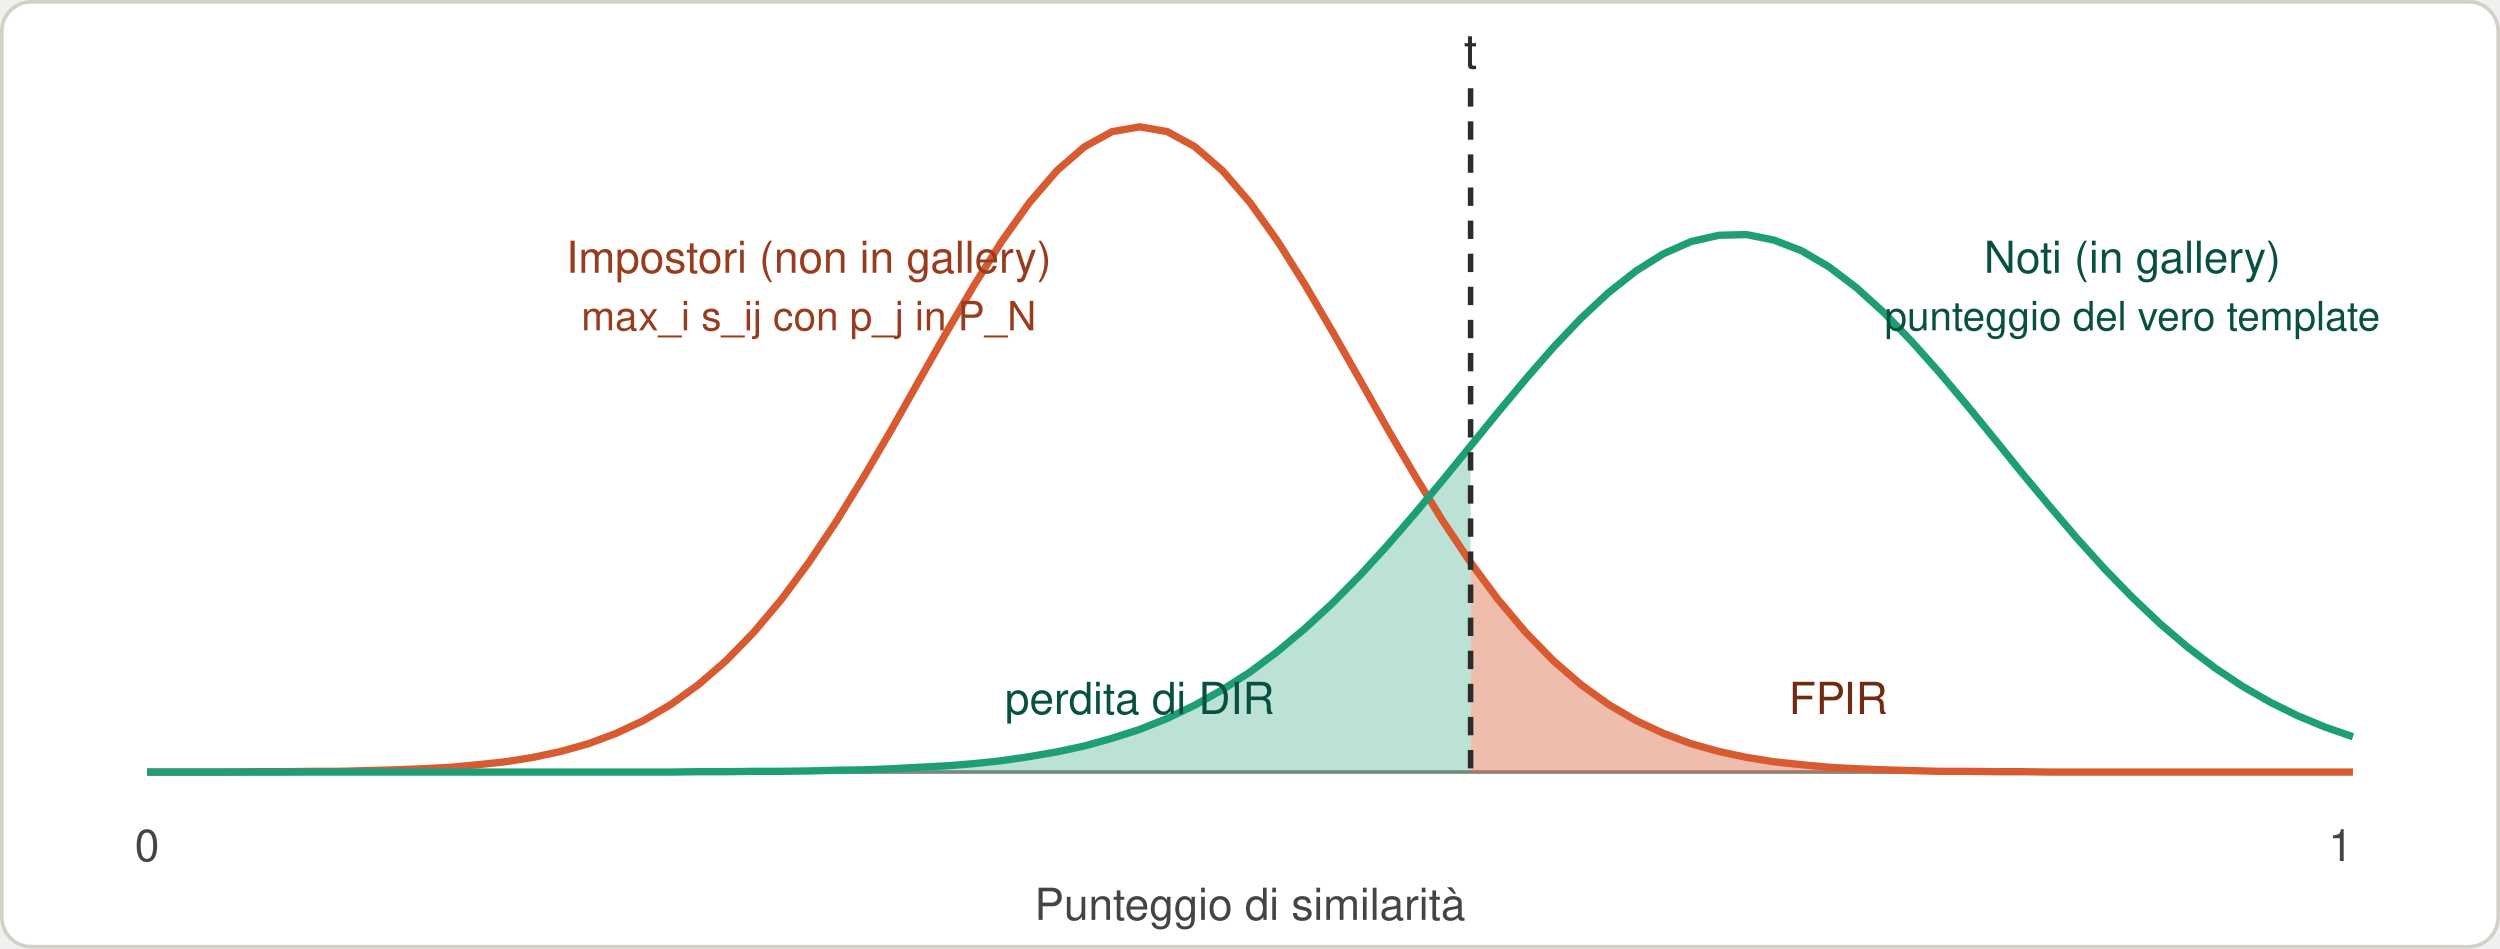
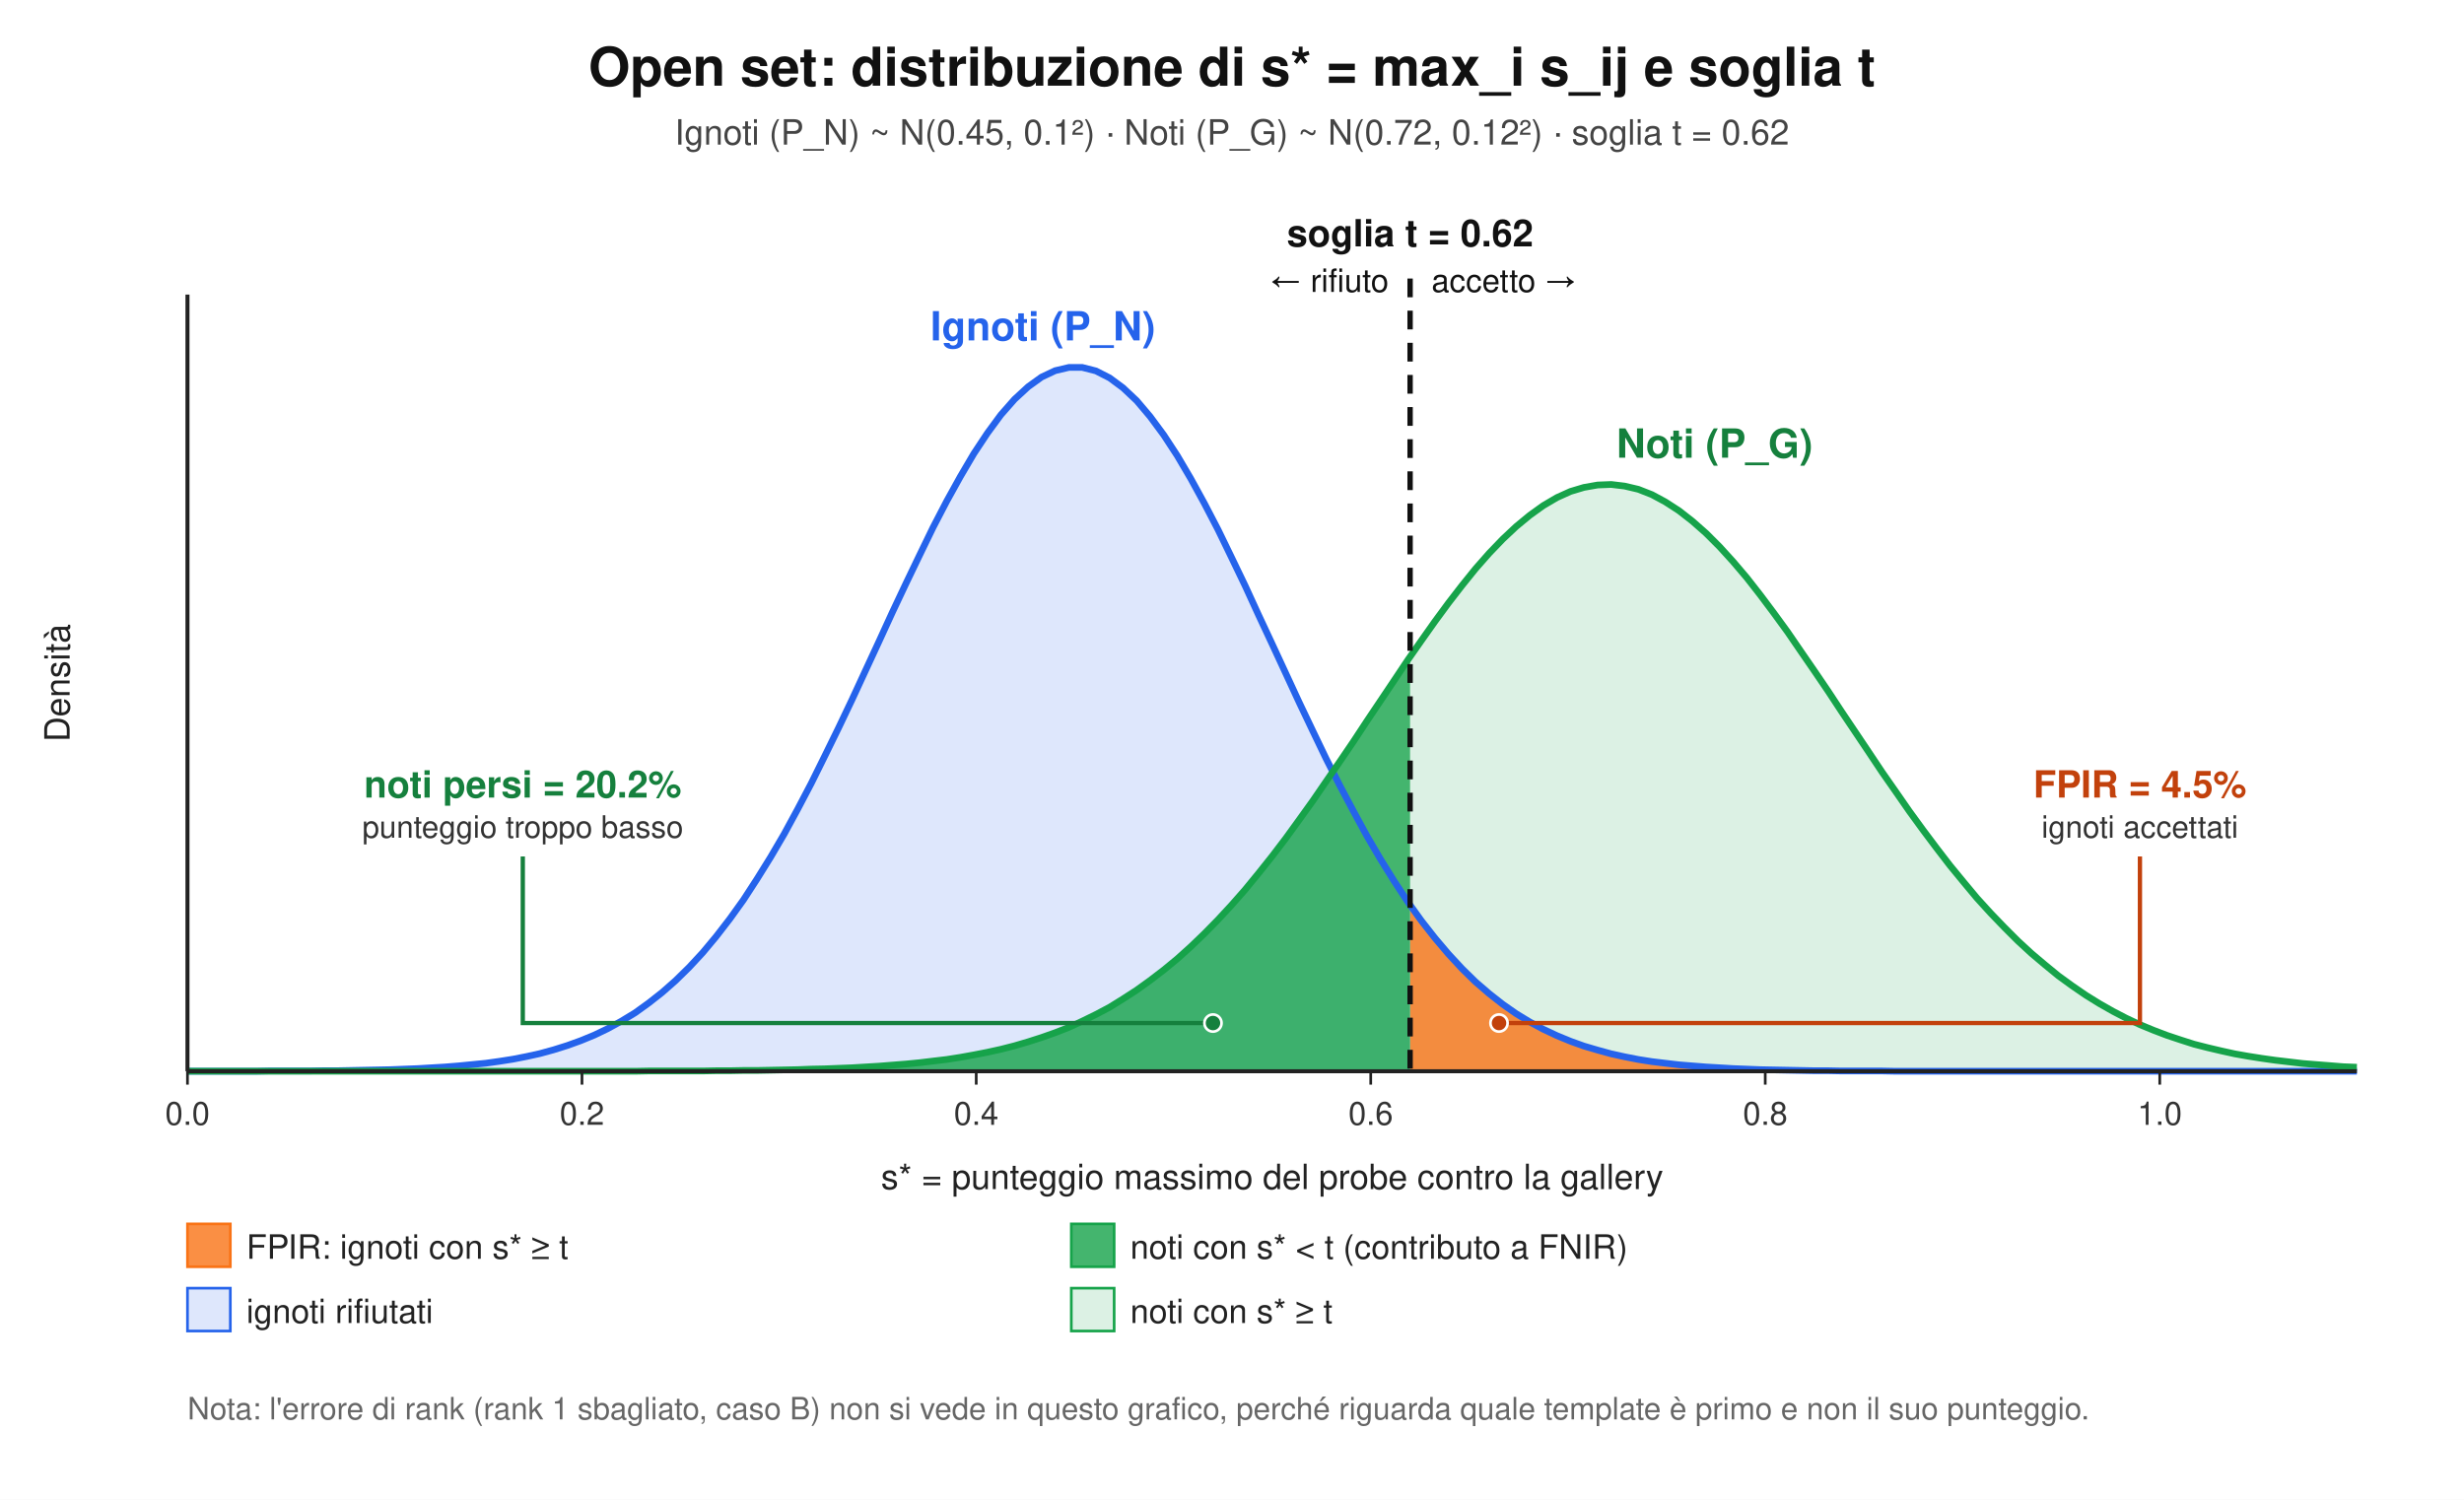
- <svg xmlns="http://www.w3.org/2000/svg" viewBox="0 0 680 258" width="100%" role="img" font-family="Helvetica, Arial, sans-serif">
-   <defs>
-     <marker id="ar" viewBox="0 0 10 10" refX="8" refY="5" markerWidth="6" markerHeight="6" orient="auto-start-reverse">
-       <path d="M2 1L8 5L2 9" fill="none" stroke="#5F5E5A" stroke-width="1.5" stroke-linecap="round" stroke-linejoin="round" />
-     </marker>
-   </defs>
-   <rect x="0.5" y="0.5" width="679" height="257" rx="8" fill="#FFFFFF" stroke="#D3D1C7" />
-   <line x1="40" y1="210" x2="640" y2="210" stroke="#888780" />
-   <path d="M400.0 153.0L403.0 157.2L406.0 161.2L409.0 165.0L412.0 168.6L415.0 172.0L418.0 175.3L421.0 178.3L424.0 181.1L427.0 183.8L430.0 186.2L433.0 188.5L436.0 190.6L439.0 192.6L442.0 194.4L445.0 196.0L448.0 197.5L451.0 198.9L454.0 200.1L457.0 201.3L460.0 202.3L463.0 203.2L466.0 204.0L469.0 204.8L472.0 205.4L475.0 206.0L478.0 206.5L481.0 207.0L484.0 207.4L487.0 207.7L490.0 208.0L493.0 208.3L496.0 208.6L499.0 208.8L502.0 209.0L505.0 209.1L508.0 209.2L511.0 209.4L514.0 209.5L517.0 209.5L520.0 209.6L523.0 209.7L526.0 209.7L529.0 209.8L532.0 209.8L535.0 209.8L538.0 209.9L541.0 209.9L544.0 209.9L547.0 209.9L550.0 209.9L553.0 210.0L556.0 210.0L559.0 210.0L562.0 210.0L565.0 210.0L568.0 210.0L571.0 210.0L574.0 210.0L577.0 210.0L580.0 210.0L583.0 210.0L586.0 210.0L589.0 210.0L592.0 210.0L595.0 210.0L598.0 210.0L601.0 210.0L604.0 210.0L607.0 210.0L610.0 210.0L613.0 210.0L616.0 210.0L619.0 210.0L622.0 210.0L625.0 210.0L628.0 210.0L631.0 210.0L634.0 210.0L637.0 210.0L640.0 210.0L640.0 210L400.0 210Z" fill="#D85A30" opacity="0.4" />
-   <path d="M40.0 210.0L44.5 210.0L49.0 210.0L53.5 210.0L58.0 210.0L62.5 210.0L67.0 210.0L71.5 210.0L76.0 210.0L80.5 210.0L85.0 210.0L89.5 210.0L94.0 210.0L98.5 210.0L103.0 210.0L107.5 210.0L112.0 210.0L116.5 210.0L121.0 210.0L125.5 210.0L130.0 210.0L134.5 210.0L139.0 210.0L143.5 210.0L148.0 210.0L152.5 210.0L157.0 210.0L161.5 210.0L166.0 210.0L170.5 210.0L175.0 210.0L179.5 210.0L184.0 210.0L188.5 209.9L193.0 209.9L197.5 209.9L202.0 209.9L206.5 209.8L211.0 209.8L215.5 209.7L220.0 209.7L224.5 209.6L229.0 209.5L233.5 209.4L238.0 209.3L242.5 209.1L247.0 208.9L251.5 208.7L256.0 208.4L260.5 208.0L265.0 207.7L269.5 207.2L274.0 206.7L278.5 206.0L283.0 205.3L287.5 204.5L292.0 203.6L296.5 202.5L301.0 201.3L305.5 199.9L310.0 198.4L314.5 196.6L319.0 194.7L323.5 192.6L328.0 190.2L332.5 187.6L337.0 184.8L341.5 181.7L346.0 178.4L350.5 174.8L355.0 170.9L359.5 166.8L364.0 162.5L368.5 157.9L373.0 153.2L377.5 148.2L382.0 143.0L386.5 137.7L391.0 132.3L395.5 126.8L400.0 121.3L400.0 210L40.0 210Z" fill="#1D9E75" opacity="0.3" />
-   <path d="M40.0 210.0L47.5 210.0L55.0 210.0L62.5 210.0L70.0 209.9L77.5 209.9L85.0 209.8L92.5 209.8L100.0 209.6L107.5 209.4L115.0 209.1L122.5 208.7L130.0 208.0L137.5 207.2L145.0 206.0L152.5 204.4L160.0 202.3L167.5 199.5L175.0 196.0L182.5 191.6L190.0 186.2L197.5 179.7L205.0 172.0L212.5 163.1L220.0 153.0L227.5 141.8L235.0 129.6L242.5 116.8L250.0 103.5L257.5 90.3L265.0 77.5L272.5 65.6L280.0 55.1L287.5 46.4L295.0 39.9L302.5 35.8L310.0 34.5L317.5 35.8L325.0 39.9L332.5 46.4L340.0 55.1L347.5 65.6L355.0 77.5L362.5 90.3L370.0 103.5L377.5 116.8L385.0 129.6L392.5 141.8L400.0 153.0L407.5 163.1L415.0 172.0L422.5 179.7L430.0 186.2L437.5 191.6L445.0 196.0L452.5 199.5L460.0 202.3L467.5 204.4L475.0 206.0L482.5 207.2L490.0 208.0L497.5 208.7L505.0 209.1L512.5 209.4L520.0 209.6L527.5 209.8L535.0 209.8L542.5 209.9L550.0 209.9L557.5 210.0L565.0 210.0L572.5 210.0L580.0 210.0L587.5 210.0L595.0 210.0L602.5 210.0L610.0 210.0L617.5 210.0L625.0 210.0L632.5 210.0L640.0 210.0" fill="none" stroke="#D85A30" stroke-width="2" />
-   <path d="M40.0 210.0L47.5 210.0L55.0 210.0L62.5 210.0L70.0 210.0L77.5 210.0L85.0 210.0L92.5 210.0L100.0 210.0L107.5 210.0L115.0 210.0L122.5 210.0L130.0 210.0L137.5 210.0L145.0 210.0L152.5 210.0L160.0 210.0L167.5 210.0L175.0 210.0L182.5 210.0L190.0 209.9L197.5 209.9L205.0 209.8L212.5 209.8L220.0 209.7L227.5 209.5L235.0 209.4L242.5 209.1L250.0 208.7L257.5 208.3L265.0 207.7L272.5 206.9L280.0 205.8L287.5 204.5L295.0 202.9L302.5 200.8L310.0 198.4L317.5 195.4L325.0 191.8L332.5 187.6L340.0 182.8L347.5 177.2L355.0 170.9L362.5 164.0L370.0 156.4L377.5 148.2L385.0 139.5L392.5 130.5L400.0 121.3L407.5 112.1L415.0 103.1L422.5 94.5L430.0 86.6L437.5 79.6L445.0 73.7L452.5 69.0L460.0 65.7L467.5 64.0L475.0 63.8L482.5 65.3L490.0 68.2L497.5 72.6L505.0 78.3L512.5 85.1L520.0 92.9L527.5 101.3L535.0 110.2L542.5 119.4L550.0 128.7L557.5 137.7L565.0 146.5L572.5 154.8L580.0 162.5L587.5 169.6L595.0 176.0L602.5 181.7L610.0 186.7L617.5 191.0L625.0 194.7L632.5 197.8L640.0 200.4" fill="none" stroke="#1D9E75" stroke-width="2" />
-   <line x1="400.0" y1="24" x2="400.0" y2="210" stroke="#2C2C2A" stroke-width="1.5" stroke-dasharray="5 4" />
-   <text x="400.0" y="14" dy=".35em" font-size="13" font-weight="500" fill="#2C2C2A" text-anchor="middle">t</text>
-   <text x="220.0" y="70" dy=".35em" font-size="12" font-weight="500" fill="#993C1D" text-anchor="middle">Impostori (non in gallery)</text>
-   <text x="220.0" y="86" dy=".35em" font-size="11" font-weight="400" fill="#993C1D" text-anchor="middle">max_i s_ij con p_j in P_N</text>
-   <text x="580.0" y="70" dy=".35em" font-size="12" font-weight="500" fill="#085041" text-anchor="middle">Noti (in gallery)</text>
-   <text x="580.0" y="86" dy=".35em" font-size="11" font-weight="400" fill="#085041" text-anchor="middle">punteggio del vero template</text>
-   <text x="500.0" y="190" dy=".35em" font-size="12" font-weight="500" fill="#712B13" text-anchor="middle">FPIR</text>
-   <text x="310.0" y="190" dy=".35em" font-size="12" font-weight="500" fill="#085041" text-anchor="middle">perdita di DIR</text>
-   <text x="40" y="230" dy=".35em" font-size="12" font-weight="400" fill="#444441" text-anchor="middle">0</text>
-   <text x="640" y="230" dy=".35em" font-size="12" font-weight="400" fill="#444441" text-anchor="end">1</text>
-   <text x="340" y="246" dy=".35em" font-size="12" font-weight="400" fill="#444441" text-anchor="middle">Punteggio di similarità</text>
+ <svg xmlns="http://www.w3.org/2000/svg" viewBox="0 0 920 560" width="920" height="560" font-family="Helvetica, Arial, sans-serif">
+   <rect width="920" height="560" fill="#ffffff" />
+   <text x="460.0" y="32.0" text-anchor="middle" font-size="20" font-weight="700" fill="#111">Open set: distribuzione di s* = max_i s_ij e soglia t</text>
+   <text x="460.0" y="54.0" text-anchor="middle" font-size="13" fill="#444">Ignoti (P_N) ~ N(0.45, 0.1²) · Noti (P_G) ~ N(0.72, 0.12²) · soglia t = 0.62</text>
+   <path d="M 70.0,400 L 70.0,400.0 L 72.9,400.0 L 75.7,400.0 L 78.6,400.0 L 81.4,400.0 L 84.3,400.0 L 87.1,400.0 L 90.0,400.0 L 92.8,400.0 L 95.7,400.0 L 98.5,399.9 L 101.4,399.9 L 104.2,399.9 L 107.1,399.9 L 109.9,399.9 L 112.8,399.9 L 115.7,399.9 L 118.5,399.8 L 121.4,399.8 L 124.2,399.8 L 127.1,399.7 L 129.9,399.7 L 132.8,399.7 L 135.6,399.6 L 138.5,399.6 L 141.3,399.5 L 144.2,399.4 L 147.0,399.3 L 149.9,399.2 L 152.7,399.1 L 155.6,399.0 L 158.5,398.9 L 161.3,398.7 L 164.2,398.5 L 167.0,398.3 L 169.9,398.1 L 172.7,397.9 L 175.6,397.6 L 178.4,397.3 L 181.3,397.0 L 184.1,396.6 L 187.0,396.2 L 189.8,395.8 L 192.7,395.3 L 195.6,394.7 L 198.4,394.1 L 201.3,393.4 L 204.1,392.7 L 207.0,391.9 L 209.8,391.1 L 212.7,390.1 L 215.5,389.1 L 218.4,388.0 L 221.2,386.8 L 224.1,385.5 L 226.9,384.1 L 229.8,382.6 L 232.6,381.0 L 235.5,379.2 L 238.4,377.3 L 241.2,375.3 L 244.1,373.2 L 246.9,370.9 L 249.8,368.4 L 252.6,365.8 L 255.5,363.1 L 258.3,360.1 L 261.2,357.1 L 264.0,353.8 L 266.9,350.4 L 269.7,346.8 L 272.6,343.0 L 275.4,339.1 L 278.3,334.9 L 281.2,330.6 L 284.0,326.2 L 286.9,321.5 L 289.7,316.7 L 292.6,311.7 L 295.4,306.6 L 298.3,301.3 L 301.1,295.9 L 304.0,290.3 L 306.8,284.7 L 309.7,278.9 L 312.5,273.0 L 315.4,267.0 L 318.2,260.9 L 321.1,254.8 L 324.0,248.7 L 326.8,242.5 L 329.7,236.3 L 332.5,230.2 L 335.4,224.0 L 338.2,218.0 L 341.1,211.9 L 343.9,206.0 L 346.8,200.2 L 349.6,194.6 L 352.5,189.0 L 355.3,183.7 L 358.2,178.6 L 361.0,173.7 L 363.9,169.0 L 366.8,164.6 L 369.6,160.4 L 372.5,156.6 L 375.3,153.0 L 378.2,149.8 L 381.0,146.9 L 383.9,144.4 L 386.7,142.2 L 389.6,140.4 L 392.4,139.0 L 395.3,138.0 L 398.1,137.3 L 401.0,137.1 L 403.8,137.2 L 406.7,137.8 L 409.6,138.7 L 412.4,140.0 L 415.3,141.7 L 418.1,143.8 L 421.0,146.2 L 423.8,149.0 L 426.7,152.1 L 429.5,155.6 L 432.4,159.4 L 435.2,163.5 L 438.1,167.8 L 440.9,172.4 L 443.8,177.3 L 446.7,182.4 L 449.5,187.7 L 452.4,193.1 L 455.2,198.7 L 458.1,204.5 L 460.9,210.4 L 463.8,216.4 L 466.6,222.5 L 469.5,228.6 L 472.3,234.7 L 475.2,240.9 L 478.0,247.1 L 480.9,253.3 L 483.7,259.4 L 486.6,265.4 L 489.5,271.4 L 492.3,277.4 L 495.2,283.2 L 498.0,288.9 L 500.9,294.5 L 503.7,299.9 L 506.6,305.2 L 509.4,310.4 L 512.3,315.4 L 515.1,320.3 L 518.0,325.0 L 520.8,329.5 L 523.7,333.8 L 526.5,338.0 L 526.5,400 Z" fill="#2563eb" fill-opacity="0.15" />
+   <path d="M 526.5,400 L 526.5,245.2 L 528.8,242.0 L 531.0,238.8 L 533.2,235.6 L 535.4,232.5 L 537.6,229.5 L 539.8,226.5 L 542.0,223.6 L 544.2,220.7 L 546.4,217.9 L 548.6,215.2 L 550.8,212.5 L 553.1,209.9 L 555.3,207.4 L 557.5,205.0 L 559.7,202.7 L 561.9,200.5 L 564.1,198.4 L 566.3,196.4 L 568.5,194.5 L 570.7,192.7 L 572.9,191.1 L 575.1,189.5 L 577.4,188.1 L 579.6,186.8 L 581.8,185.6 L 584.0,184.5 L 586.2,183.6 L 588.4,182.8 L 590.6,182.2 L 592.8,181.6 L 595.0,181.3 L 597.2,181.0 L 599.4,180.9 L 601.7,180.9 L 603.9,181.1 L 606.1,181.4 L 608.3,181.8 L 610.5,182.4 L 612.7,183.1 L 614.9,183.9 L 617.1,184.9 L 619.3,186.0 L 621.5,187.2 L 623.7,188.5 L 626.0,190.0 L 628.2,191.6 L 630.4,193.3 L 632.6,195.1 L 634.8,197.1 L 637.0,199.1 L 639.2,201.2 L 641.4,203.5 L 643.6,205.8 L 645.8,208.3 L 648.0,210.8 L 650.3,213.4 L 652.5,216.1 L 654.7,218.8 L 656.9,221.7 L 659.1,224.5 L 661.3,227.5 L 663.5,230.5 L 665.7,233.6 L 667.9,236.7 L 670.1,239.8 L 672.3,243.0 L 674.6,246.2 L 676.8,249.5 L 679.0,252.8 L 681.2,256.1 L 683.4,259.4 L 685.6,262.7 L 687.8,266.0 L 690.0,269.3 L 692.2,272.6 L 694.4,275.9 L 696.6,279.2 L 698.9,282.5 L 701.1,285.8 L 703.3,289.1 L 705.5,292.3 L 707.7,295.5 L 709.9,298.6 L 712.1,301.8 L 714.3,304.9 L 716.5,307.9 L 718.7,310.9 L 720.9,313.9 L 723.2,316.8 L 725.4,319.7 L 727.6,322.5 L 729.8,325.3 L 732.0,328.0 L 734.2,330.6 L 736.4,333.2 L 738.6,335.8 L 740.8,338.3 L 743.0,340.7 L 745.2,343.1 L 747.5,345.4 L 749.7,347.6 L 751.9,349.8 L 754.1,351.9 L 756.3,354.0 L 758.5,356.0 L 760.7,357.9 L 762.9,359.8 L 765.1,361.6 L 767.3,363.4 L 769.5,365.1 L 771.8,366.7 L 774.0,368.3 L 776.2,369.8 L 778.4,371.3 L 780.6,372.7 L 782.8,374.1 L 785.0,375.4 L 787.2,376.7 L 789.4,377.9 L 791.6,379.0 L 793.8,380.2 L 796.1,381.2 L 798.3,382.2 L 800.5,383.2 L 802.7,384.1 L 804.9,385.0 L 807.1,385.9 L 809.3,386.7 L 811.5,387.5 L 813.7,388.2 L 815.9,388.9 L 818.1,389.5 L 820.4,390.2 L 822.6,390.8 L 824.8,391.3 L 827.0,391.9 L 829.2,392.4 L 831.4,392.9 L 833.6,393.3 L 835.8,393.7 L 838.0,394.1 L 840.2,394.5 L 842.4,394.9 L 844.7,395.2 L 846.9,395.6 L 849.1,395.9 L 851.3,396.1 L 853.5,396.4 L 855.7,396.7 L 857.9,396.9 L 860.1,397.1 L 862.3,397.3 L 864.5,397.5 L 866.7,397.7 L 869.0,397.9 L 871.2,398.0 L 873.4,398.2 L 875.6,398.3 L 877.8,398.4 L 880.0,398.5 L 880.0,400 Z" fill="#16a34a" fill-opacity="0.15" />
+   <path d="M 526.5,400 L 526.5,338.0 L 528.8,341.1 L 531.0,344.1 L 533.2,347.0 L 535.4,349.8 L 537.6,352.5 L 539.8,355.1 L 542.0,357.6 L 544.2,360.0 L 546.4,362.2 L 548.6,364.4 L 550.8,366.5 L 553.1,368.5 L 555.3,370.4 L 557.5,372.2 L 559.7,373.9 L 561.9,375.6 L 564.1,377.1 L 566.3,378.6 L 568.5,380.0 L 570.7,381.3 L 572.9,382.6 L 575.1,383.8 L 577.4,384.9 L 579.6,385.9 L 581.8,386.9 L 584.0,387.9 L 586.2,388.7 L 588.4,389.6 L 590.6,390.3 L 592.8,391.0 L 595.0,391.7 L 597.2,392.4 L 599.4,392.9 L 601.7,393.5 L 603.9,394.0 L 606.1,394.5 L 608.3,394.9 L 610.5,395.3 L 612.7,395.7 L 614.9,396.1 L 617.1,396.4 L 619.3,396.7 L 621.5,397.0 L 623.7,397.2 L 626.0,397.5 L 628.2,397.7 L 630.4,397.9 L 632.6,398.1 L 634.8,398.3 L 637.0,398.4 L 639.2,398.6 L 641.4,398.7 L 643.6,398.8 L 645.8,398.9 L 648.0,399.0 L 650.3,399.1 L 652.5,399.2 L 654.7,399.3 L 656.9,399.4 L 659.1,399.4 L 661.3,399.5 L 663.5,399.5 L 665.7,399.6 L 667.9,399.6 L 670.1,399.7 L 672.3,399.7 L 674.6,399.7 L 676.8,399.8 L 679.0,399.8 L 681.2,399.8 L 683.4,399.8 L 685.6,399.8 L 687.8,399.9 L 690.0,399.9 L 692.2,399.9 L 694.4,399.9 L 696.6,399.9 L 698.9,399.9 L 701.1,399.9 L 703.3,399.9 L 705.5,399.9 L 707.7,400.0 L 709.9,400.0 L 712.1,400.0 L 714.3,400.0 L 716.5,400.0 L 718.7,400.0 L 720.9,400.0 L 723.2,400.0 L 725.4,400.0 L 727.6,400.0 L 729.8,400.0 L 732.0,400.0 L 734.2,400.0 L 736.4,400.0 L 738.6,400.0 L 740.8,400.0 L 743.0,400.0 L 745.2,400.0 L 747.5,400.0 L 749.7,400.0 L 751.9,400.0 L 754.1,400.0 L 756.3,400.0 L 758.5,400.0 L 760.7,400.0 L 762.9,400.0 L 765.1,400.0 L 767.3,400.0 L 769.5,400.0 L 771.8,400.0 L 774.0,400.0 L 776.2,400.0 L 778.4,400.0 L 780.6,400.0 L 782.8,400.0 L 785.0,400.0 L 787.2,400.0 L 789.4,400.0 L 791.6,400.0 L 793.8,400.0 L 796.1,400.0 L 798.3,400.0 L 800.5,400.0 L 802.7,400.0 L 804.9,400.0 L 807.1,400.0 L 809.3,400.0 L 811.5,400.0 L 813.7,400.0 L 815.9,400.0 L 818.1,400.0 L 820.4,400.0 L 822.6,400.0 L 824.8,400.0 L 827.0,400.0 L 829.2,400.0 L 831.4,400.0 L 833.6,400.0 L 835.8,400.0 L 838.0,400.0 L 840.2,400.0 L 842.4,400.0 L 844.7,400.0 L 846.9,400.0 L 849.1,400.0 L 851.3,400.0 L 853.5,400.0 L 855.7,400.0 L 857.9,400.0 L 860.1,400.0 L 862.3,400.0 L 864.5,400.0 L 866.7,400.0 L 869.0,400.0 L 871.2,400.0 L 873.4,400.0 L 875.6,400.0 L 877.8,400.0 L 880.0,400.0 L 880.0,400 Z" fill="#f97316" fill-opacity="0.8" />
+   <path d="M 70.0,400 L 70.0,400.0 L 72.9,400.0 L 75.7,400.0 L 78.6,400.0 L 81.4,400.0 L 84.3,400.0 L 87.1,400.0 L 90.0,400.0 L 92.8,400.0 L 95.7,400.0 L 98.5,400.0 L 101.4,400.0 L 104.2,400.0 L 107.1,400.0 L 109.9,400.0 L 112.8,400.0 L 115.7,400.0 L 118.5,400.0 L 121.4,400.0 L 124.2,400.0 L 127.1,400.0 L 129.9,400.0 L 132.8,400.0 L 135.6,400.0 L 138.5,400.0 L 141.3,400.0 L 144.2,400.0 L 147.0,400.0 L 149.9,400.0 L 152.7,400.0 L 155.6,400.0 L 158.5,400.0 L 161.3,400.0 L 164.2,400.0 L 167.0,400.0 L 169.9,400.0 L 172.7,400.0 L 175.6,400.0 L 178.4,400.0 L 181.3,400.0 L 184.1,400.0 L 187.0,400.0 L 189.8,400.0 L 192.7,400.0 L 195.6,400.0 L 198.4,400.0 L 201.3,400.0 L 204.1,400.0 L 207.0,400.0 L 209.8,400.0 L 212.7,400.0 L 215.5,400.0 L 218.4,400.0 L 221.2,400.0 L 224.1,400.0 L 226.9,400.0 L 229.8,400.0 L 232.6,400.0 L 235.5,400.0 L 238.4,399.9 L 241.2,399.9 L 244.1,399.9 L 246.9,399.9 L 249.8,399.9 L 252.6,399.9 L 255.5,399.9 L 258.3,399.9 L 261.2,399.9 L 264.0,399.8 L 266.9,399.8 L 269.7,399.8 L 272.6,399.8 L 275.4,399.7 L 278.3,399.7 L 281.2,399.7 L 284.0,399.6 L 286.9,399.6 L 289.7,399.5 L 292.6,399.5 L 295.4,399.4 L 298.3,399.4 L 301.1,399.3 L 304.0,399.2 L 306.8,399.1 L 309.7,399.0 L 312.5,398.9 L 315.4,398.8 L 318.2,398.7 L 321.1,398.5 L 324.0,398.3 L 326.8,398.2 L 329.7,398.0 L 332.5,397.8 L 335.4,397.5 L 338.2,397.3 L 341.1,397.0 L 343.9,396.7 L 346.8,396.4 L 349.6,396.1 L 352.5,395.7 L 355.3,395.3 L 358.2,394.8 L 361.0,394.4 L 363.9,393.9 L 366.8,393.3 L 369.6,392.7 L 372.5,392.1 L 375.3,391.4 L 378.2,390.7 L 381.0,389.9 L 383.9,389.0 L 386.7,388.2 L 389.6,387.2 L 392.4,386.2 L 395.3,385.1 L 398.1,384.0 L 401.0,382.7 L 403.8,381.4 L 406.7,380.1 L 409.6,378.6 L 412.4,377.1 L 415.3,375.5 L 418.1,373.8 L 421.0,372.0 L 423.8,370.1 L 426.7,368.1 L 429.5,366.1 L 432.4,363.9 L 435.2,361.6 L 438.1,359.3 L 440.9,356.8 L 443.8,354.2 L 446.7,351.6 L 449.5,348.8 L 452.4,345.9 L 455.2,343.0 L 458.1,339.9 L 460.9,336.7 L 463.8,333.4 L 466.6,330.1 L 469.5,326.6 L 472.3,323.1 L 475.2,319.4 L 478.0,315.7 L 480.9,311.9 L 483.7,308.0 L 486.6,304.1 L 489.5,300.1 L 492.3,296.0 L 495.2,291.9 L 498.0,287.7 L 500.9,283.5 L 503.7,279.2 L 506.6,275.0 L 509.4,270.7 L 512.3,266.4 L 515.1,262.1 L 518.0,257.8 L 520.8,253.6 L 523.7,249.4 L 526.5,245.2 L 526.5,400 Z" fill="#16a34a" fill-opacity="0.8" />
+   <path d="M 70.0,400.0 L 75.1,400.0 L 80.1,400.0 L 85.2,400.0 L 90.2,400.0 L 95.3,400.0 L 100.4,399.9 L 105.4,399.9 L 110.5,399.9 L 115.6,399.9 L 120.6,399.8 L 125.7,399.8 L 130.8,399.7 L 135.8,399.6 L 140.9,399.5 L 145.9,399.4 L 151.0,399.2 L 156.1,399.0 L 161.1,398.7 L 166.2,398.4 L 171.2,398.0 L 176.3,397.5 L 181.4,397.0 L 186.4,396.3 L 191.5,395.5 L 196.6,394.5 L 201.6,393.4 L 206.7,392.0 L 211.8,390.4 L 216.8,388.6 L 221.9,386.5 L 226.9,384.1 L 232.0,381.3 L 237.1,378.2 L 242.1,374.6 L 247.2,370.6 L 252.2,366.2 L 257.3,361.2 L 262.4,355.7 L 267.4,349.7 L 272.5,343.1 L 277.6,336.0 L 282.6,328.3 L 287.7,320.1 L 292.8,311.4 L 297.8,302.2 L 302.9,292.5 L 307.9,282.4 L 313.0,272.0 L 318.1,261.3 L 323.1,250.5 L 328.2,239.5 L 333.2,228.6 L 338.3,217.8 L 343.4,207.2 L 348.4,196.9 L 353.5,187.1 L 358.6,177.9 L 363.6,169.4 L 368.7,161.7 L 373.7,154.9 L 378.8,149.1 L 383.9,144.4 L 388.9,140.8 L 394.0,138.4 L 399.1,137.2 L 404.1,137.2 L 409.2,138.5 L 414.3,141.1 L 419.3,144.8 L 424.4,149.6 L 429.4,155.5 L 434.5,162.4 L 439.6,170.2 L 444.6,178.7 L 449.7,188.0 L 454.8,197.8 L 459.8,208.1 L 464.9,218.7 L 469.9,229.6 L 475.0,240.5 L 480.1,251.5 L 485.1,262.3 L 490.2,273.0 L 495.2,283.4 L 500.3,293.4 L 505.4,303.0 L 510.4,312.2 L 515.5,320.9 L 520.6,329.1 L 525.6,336.7 L 530.7,343.8 L 535.8,350.3 L 540.8,356.2 L 545.9,361.7 L 550.9,366.6 L 556.0,371.0 L 561.1,375.0 L 566.1,378.5 L 571.2,381.6 L 576.2,384.3 L 581.3,386.7 L 586.4,388.8 L 591.4,390.6 L 596.5,392.1 L 601.6,393.5 L 606.6,394.6 L 611.7,395.6 L 616.8,396.4 L 621.8,397.0 L 626.9,397.6 L 631.9,398.0 L 637.0,398.4 L 642.1,398.7 L 647.1,399.0 L 652.2,399.2 L 657.2,399.4 L 662.3,399.5 L 667.4,399.6 L 672.4,399.7 L 677.5,399.8 L 682.6,399.8 L 687.6,399.9 L 692.7,399.9 L 697.8,399.9 L 702.8,399.9 L 707.9,400.0 L 712.9,400.0 L 718.0,400.0 L 723.1,400.0 L 728.1,400.0 L 733.2,400.0 L 738.2,400.0 L 743.3,400.0 L 748.4,400.0 L 753.4,400.0 L 758.5,400.0 L 763.6,400.0 L 768.6,400.0 L 773.7,400.0 L 778.8,400.0 L 783.8,400.0 L 788.9,400.0 L 793.9,400.0 L 799.0,400.0 L 804.1,400.0 L 809.1,400.0 L 814.2,400.0 L 819.2,400.0 L 824.3,400.0 L 829.4,400.0 L 834.4,400.0 L 839.5,400.0 L 844.6,400.0 L 849.6,400.0 L 854.7,400.0 L 859.8,400.0 L 864.8,400.0 L 869.9,400.0 L 874.9,400.0 L 880.0,400.0" fill="none" stroke="#2563eb" stroke-width="2.5" />
+   <path d="M 70.0,400.0 L 75.1,400.0 L 80.1,400.0 L 85.2,400.0 L 90.2,400.0 L 95.3,400.0 L 100.4,400.0 L 105.4,400.0 L 110.5,400.0 L 115.6,400.0 L 120.6,400.0 L 125.7,400.0 L 130.8,400.0 L 135.8,400.0 L 140.9,400.0 L 145.9,400.0 L 151.0,400.0 L 156.1,400.0 L 161.1,400.0 L 166.2,400.0 L 171.2,400.0 L 176.3,400.0 L 181.4,400.0 L 186.4,400.0 L 191.5,400.0 L 196.6,400.0 L 201.6,400.0 L 206.7,400.0 L 211.8,400.0 L 216.8,400.0 L 221.9,400.0 L 226.9,400.0 L 232.0,400.0 L 237.1,400.0 L 242.1,399.9 L 247.2,399.9 L 252.2,399.9 L 257.3,399.9 L 262.4,399.9 L 267.4,399.8 L 272.5,399.8 L 277.6,399.7 L 282.6,399.7 L 287.7,399.6 L 292.8,399.5 L 297.8,399.4 L 302.9,399.2 L 307.9,399.1 L 313.0,398.9 L 318.1,398.7 L 323.1,398.4 L 328.2,398.1 L 333.2,397.7 L 338.3,397.3 L 343.4,396.8 L 348.4,396.2 L 353.5,395.6 L 358.6,394.8 L 363.6,393.9 L 368.7,392.9 L 373.7,391.8 L 378.8,390.5 L 383.9,389.0 L 388.9,387.4 L 394.0,385.6 L 399.1,383.6 L 404.1,381.3 L 409.2,378.8 L 414.3,376.1 L 419.3,373.0 L 424.4,369.7 L 429.4,366.1 L 434.5,362.2 L 439.6,358.0 L 444.6,353.5 L 449.7,348.6 L 454.8,343.4 L 459.8,338.0 L 464.9,332.2 L 469.9,326.1 L 475.0,319.7 L 480.1,313.0 L 485.1,306.1 L 490.2,299.0 L 495.2,291.7 L 500.3,284.3 L 505.4,276.8 L 510.4,269.2 L 515.5,261.6 L 520.6,254.0 L 525.6,246.5 L 530.7,239.2 L 535.8,232.0 L 540.8,225.2 L 545.9,218.6 L 550.9,212.4 L 556.0,206.6 L 561.1,201.3 L 566.1,196.6 L 571.2,192.4 L 576.2,188.8 L 581.3,185.8 L 586.4,183.5 L 591.4,182.0 L 596.5,181.1 L 601.6,180.9 L 606.6,181.5 L 611.7,182.7 L 616.8,184.7 L 621.8,187.4 L 626.9,190.7 L 631.9,194.6 L 637.0,199.1 L 642.1,204.2 L 647.1,209.7 L 652.2,215.7 L 657.2,222.1 L 662.3,228.9 L 667.4,235.9 L 672.4,243.2 L 677.5,250.6 L 682.6,258.1 L 687.6,265.7 L 692.7,273.3 L 697.8,280.9 L 702.8,288.4 L 707.9,295.7 L 712.9,302.9 L 718.0,309.9 L 723.1,316.7 L 728.1,323.2 L 733.2,329.4 L 738.2,335.4 L 743.3,341.0 L 748.4,346.3 L 753.4,351.3 L 758.5,356.0 L 763.6,360.3 L 768.6,364.4 L 773.7,368.1 L 778.8,371.6 L 783.8,374.7 L 788.9,377.6 L 793.9,380.2 L 799.0,382.6 L 804.1,384.7 L 809.1,386.6 L 814.2,388.3 L 819.2,389.9 L 824.3,391.2 L 829.4,392.4 L 834.4,393.5 L 839.5,394.4 L 844.6,395.2 L 849.6,395.9 L 854.7,396.5 L 859.8,397.1 L 864.8,397.5 L 869.9,397.9 L 874.9,398.3 L 880.0,398.5" fill="none" stroke="#16a34a" stroke-width="2.5" />
+   <line x1="70" y1="400" x2="880" y2="400" stroke="#222" stroke-width="1.5" />
+   <line x1="70" y1="110" x2="70" y2="400" stroke="#222" stroke-width="1.5" />
+   <text x="475.0" y="444.0" text-anchor="middle" font-size="13" fill="#222">s* = punteggio massimo del probe contro la gallery</text>
+   <text transform="translate(26,255.0) rotate(-90)" text-anchor="middle" font-size="13" fill="#222">Densità</text>
+   <line x1="70.0" y1="400" x2="70.0" y2="405" stroke="#222" />
+   <text x="70.0" y="420.0" text-anchor="middle" font-size="12" fill="#333">0.0</text>
+   <line x1="217.3" y1="400" x2="217.3" y2="405" stroke="#222" />
+   <text x="217.3" y="420.0" text-anchor="middle" font-size="12" fill="#333">0.2</text>
+   <line x1="364.5" y1="400" x2="364.5" y2="405" stroke="#222" />
+   <text x="364.5" y="420.0" text-anchor="middle" font-size="12" fill="#333">0.4</text>
+   <line x1="511.8" y1="400" x2="511.8" y2="405" stroke="#222" />
+   <text x="511.8" y="420.0" text-anchor="middle" font-size="12" fill="#333">0.6</text>
+   <line x1="659.1" y1="400" x2="659.1" y2="405" stroke="#222" />
+   <text x="659.1" y="420.0" text-anchor="middle" font-size="12" fill="#333">0.8</text>
+   <line x1="806.4" y1="400" x2="806.4" y2="405" stroke="#222" />
+   <text x="806.4" y="420.0" text-anchor="middle" font-size="12" fill="#333">1.0</text>
+   <line x1="526.5" y1="104" x2="526.5" y2="400" stroke="#111" stroke-width="2" stroke-dasharray="7,5" />
+   <text x="526.5" y="92.0" text-anchor="middle" font-size="14" font-weight="700" fill="#111">soglia t = 0.62</text>
+   <text x="518.5" y="109.0" text-anchor="end" font-size="12" fill="#111">← rifiuto</text>
+   <text x="534.5" y="109.0" text-anchor="start" font-size="12" fill="#111">accetto →</text>
+   <text x="389.4" y="127.1" text-anchor="middle" font-size="15" font-weight="700" fill="#fff" stroke="#fff" stroke-width="4" stroke-linejoin="round">Ignoti (P_N)</text>
+   <text x="389.4" y="127.1" text-anchor="middle" font-size="15" font-weight="700" fill="#2563eb">Ignoti (P_N)</text>
+   <text x="640.2" y="170.9" text-anchor="middle" font-size="15" font-weight="700" fill="#fff" stroke="#fff" stroke-width="4" stroke-linejoin="round">Noti (P_G)</text>
+   <text x="640.2" y="170.9" text-anchor="middle" font-size="15" font-weight="700" fill="#15803d">Noti (P_G)</text>
+   <text x="799.0" y="297.8" text-anchor="middle" font-size="14" font-weight="700" fill="#fff" stroke="#fff" stroke-width="4" stroke-linejoin="round">FPIR = 4.5%</text>
+   <text x="799.0" y="297.8" text-anchor="middle" font-size="14" font-weight="700" fill="#c2410c">FPIR = 4.5%</text>
+   <text x="799.0" y="312.8" text-anchor="middle" font-size="11.5" fill="#fff" stroke="#fff" stroke-width="4" stroke-linejoin="round">ignoti accettati</text>
+   <text x="799.0" y="312.8" text-anchor="middle" font-size="11.5" fill="#333">ignoti accettati</text>
+   <path d="M 799.0,319.8 L 799.0,382.0 L 559.7,382.0" fill="none" stroke="#c2410c" stroke-width="1.6" />
+   <circle cx="559.7" cy="382.0" r="3.2" fill="#c2410c" stroke="#fff" stroke-width="1" />
+   <text x="195.2" y="297.8" text-anchor="middle" font-size="14" font-weight="700" fill="#fff" stroke="#fff" stroke-width="4" stroke-linejoin="round">noti persi = 20.2%</text>
+   <text x="195.2" y="297.8" text-anchor="middle" font-size="14" font-weight="700" fill="#15803d">noti persi = 20.2%</text>
+   <text x="195.2" y="312.8" text-anchor="middle" font-size="11.5" fill="#fff" stroke="#fff" stroke-width="4" stroke-linejoin="round">punteggio troppo basso</text>
+   <text x="195.2" y="312.8" text-anchor="middle" font-size="11.5" fill="#333">punteggio troppo basso</text>
+   <path d="M 195.2,319.8 L 195.2,382.0 L 452.9,382.0" fill="none" stroke="#15803d" stroke-width="1.6" />
+   <circle cx="452.9" cy="382.0" r="3.2" fill="#15803d" stroke="#fff" stroke-width="1" />
+   <rect x="70" y="457" width="16" height="16" fill="#f97316" fill-opacity="0.8" stroke="#f97316" />
+   <text x="92.0" y="470.0" text-anchor="start" font-size="12.5" fill="#222">FPIR: ignoti con s* ≥ t</text>
+   <rect x="400" y="457" width="16" height="16" fill="#16a34a" fill-opacity="0.8" stroke="#16a34a" />
+   <text x="422.0" y="470.0" text-anchor="start" font-size="12.5" fill="#222">noti con s* &lt; t (contributo a FNIR)</text>
+   <rect x="70" y="481" width="16" height="16" fill="#2563eb" fill-opacity="0.15" stroke="#2563eb" />
+   <text x="92.0" y="494.0" text-anchor="start" font-size="12.5" fill="#222">ignoti rifiutati</text>
+   <rect x="400" y="481" width="16" height="16" fill="#16a34a" fill-opacity="0.15" stroke="#16a34a" />
+   <text x="422.0" y="494.0" text-anchor="start" font-size="12.5" fill="#222">noti con s* ≥ t</text>
+   <text x="70.0" y="530.0" text-anchor="start" font-size="11.5" fill="#666">Nota: l'errore di rank (rank 1 sbagliato, caso B) non si vede in questo grafico, perché riguarda quale template è primo e non il suo punteggio.</text>
</svg>
